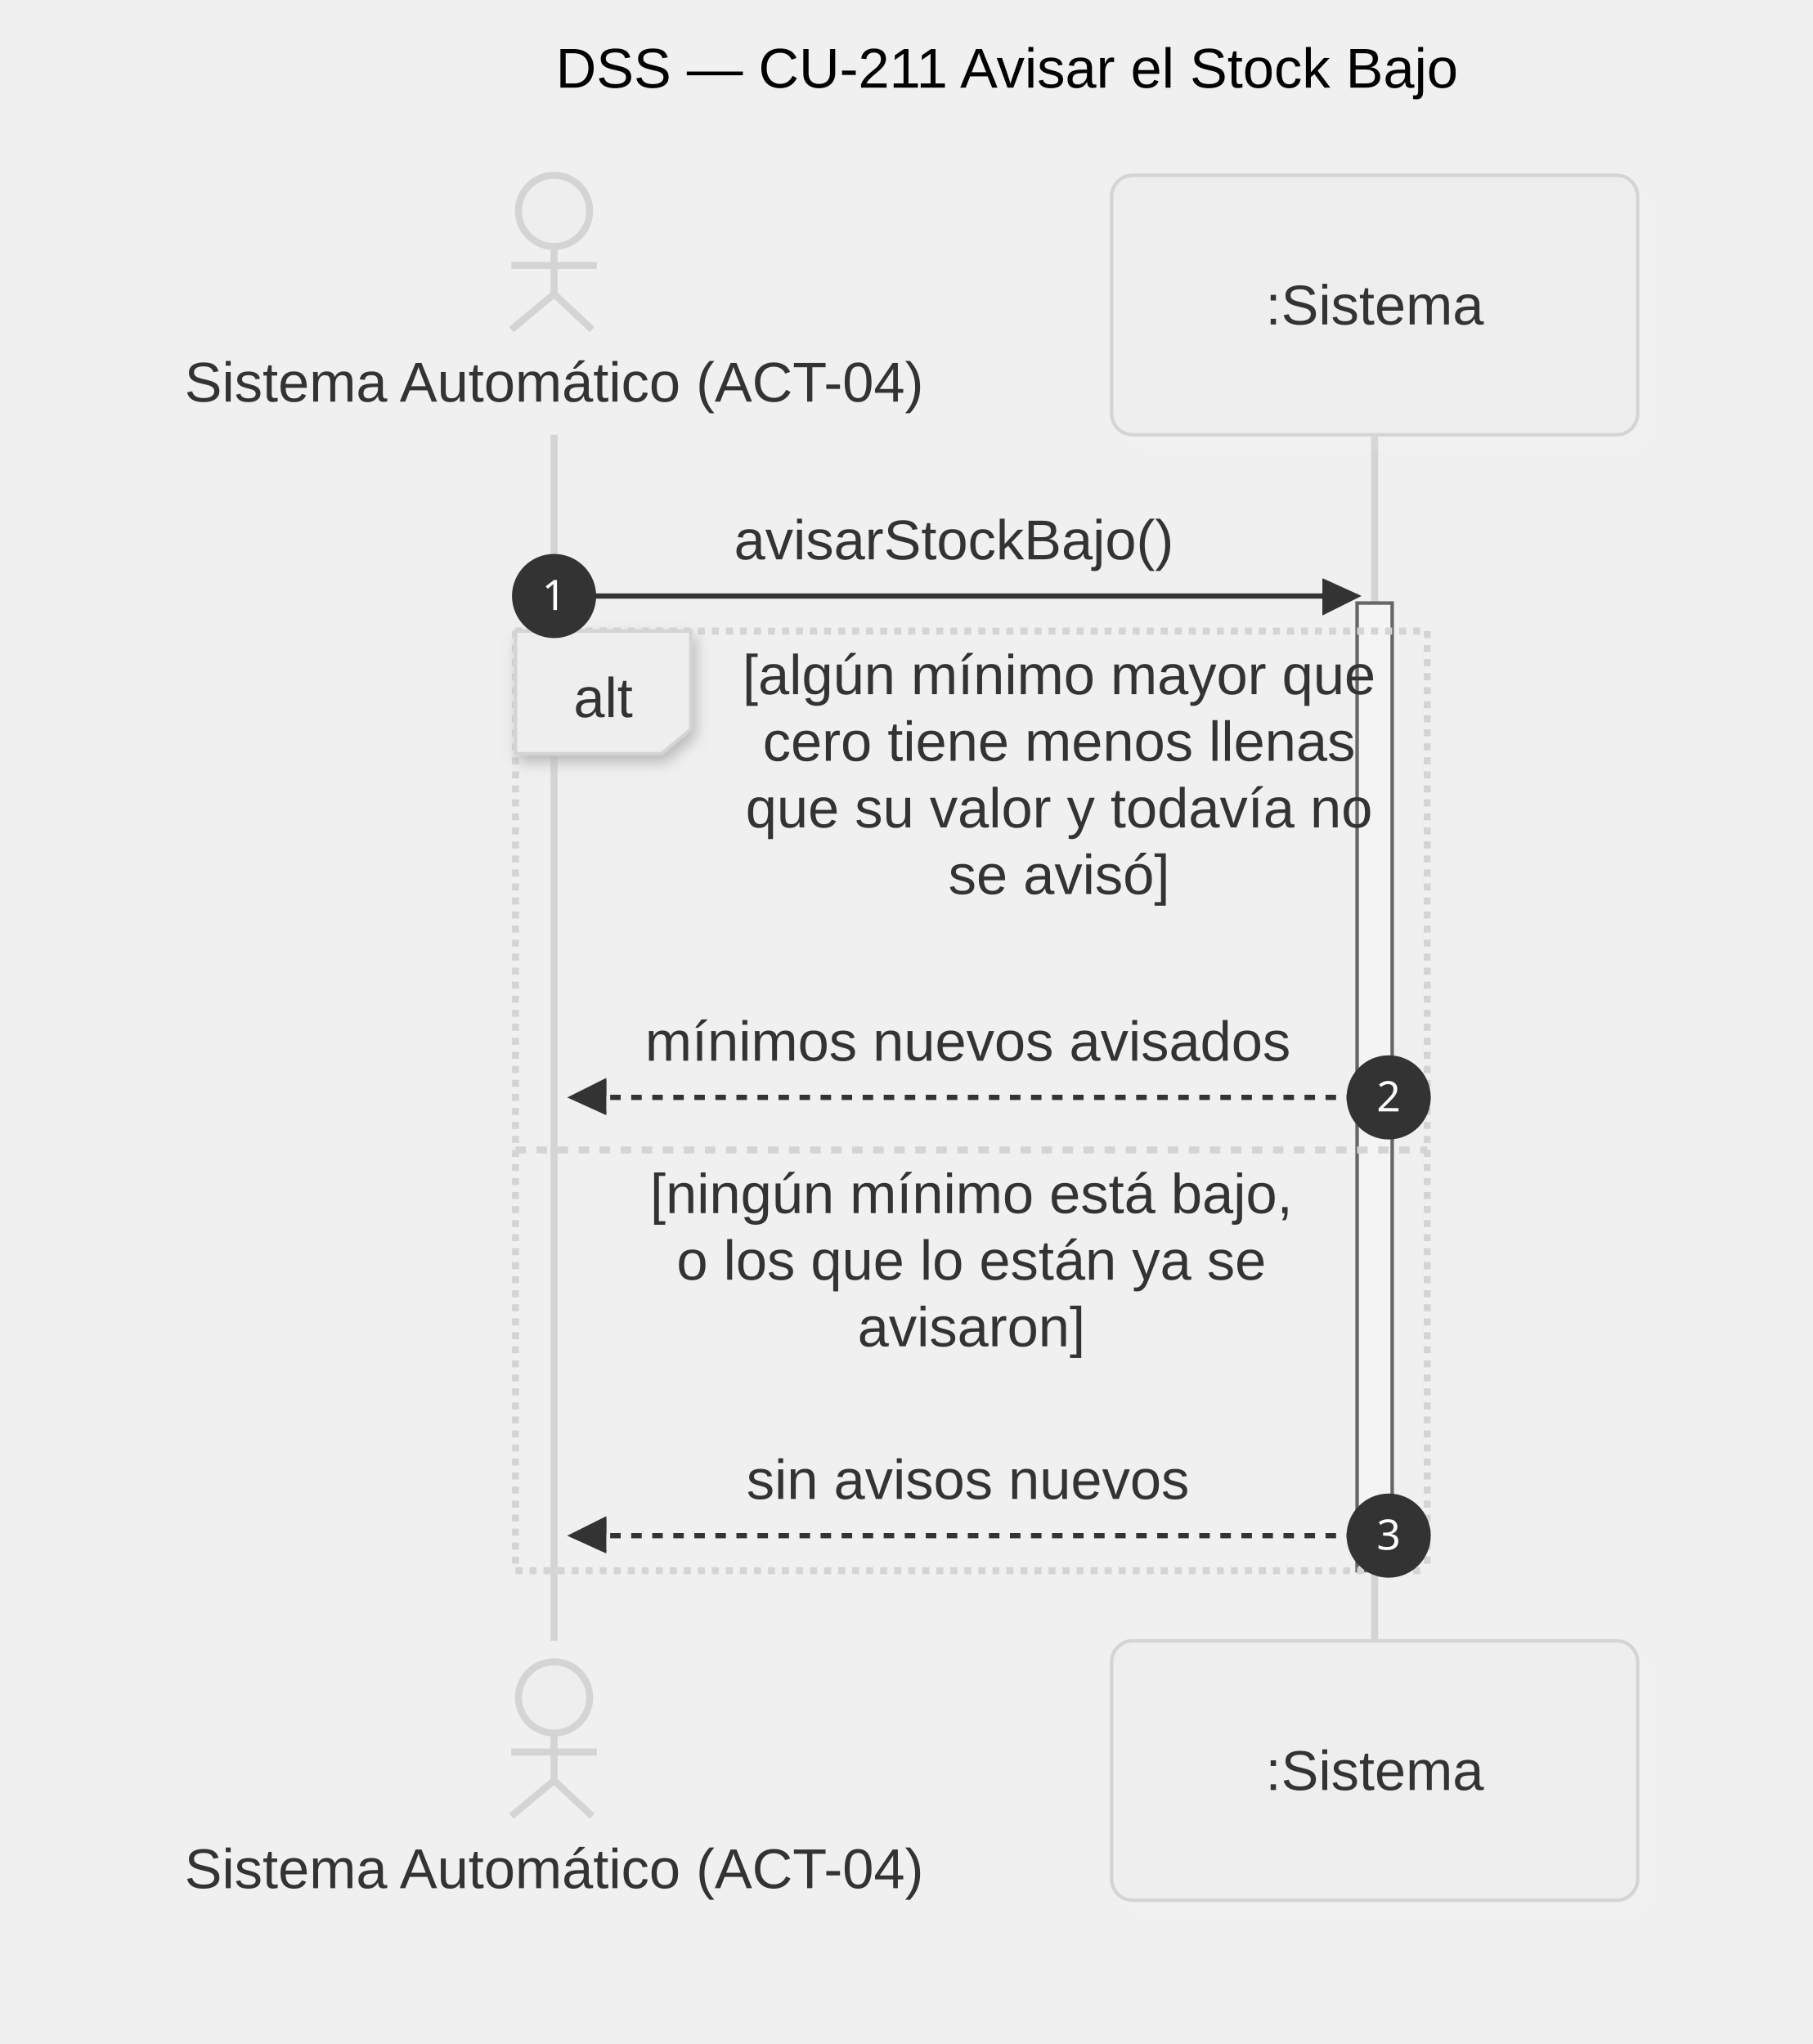
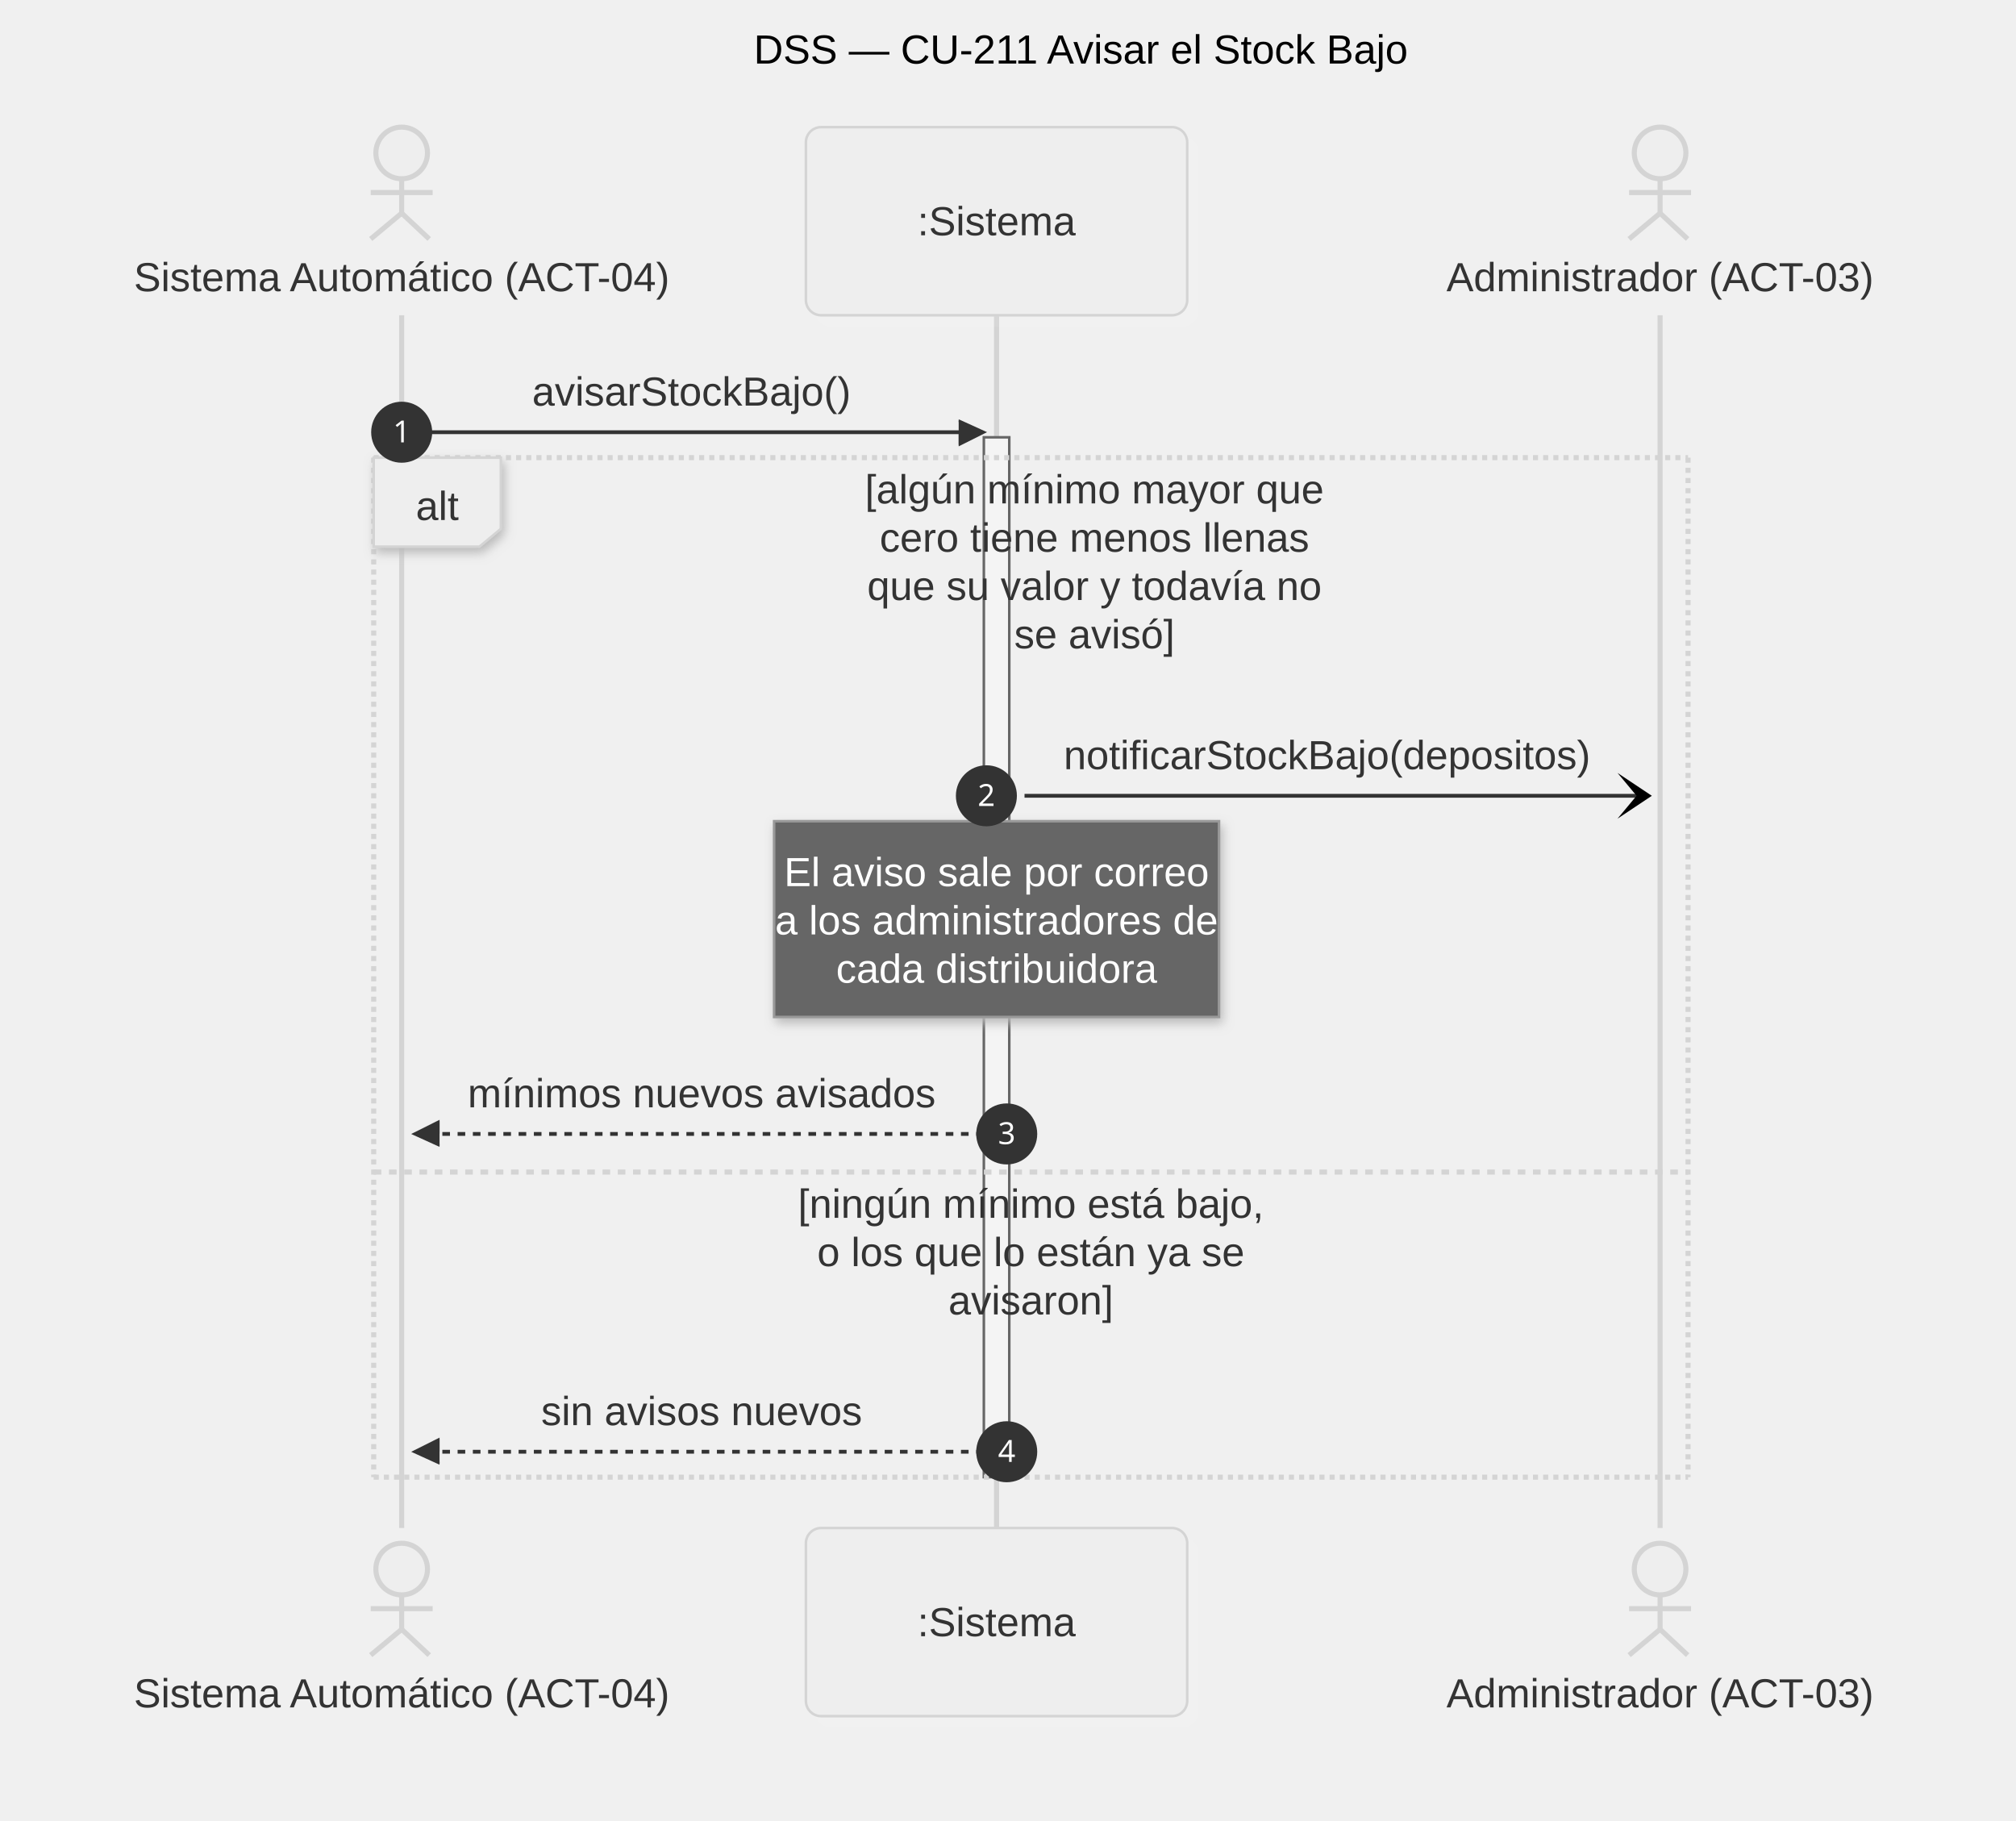
- <svg xmlns="http://www.w3.org/2000/svg" id="my-svg" width="100%" style="max-width: 517px; background-color: white;" viewBox="-50 -50 517 583" role="graphics-document document" aria-roledescription="sequence">
+ <svg xmlns="http://www.w3.org/2000/svg" id="my-svg" width="100%" style="max-width: 793px; background-color: white;" viewBox="-50 -50 793 716" role="graphics-document document" aria-roledescription="sequence">
+   <g />
  <g>
-     <rect x="267" y="418" fill="#eaeaea" stroke="#666" width="150" height="74" name="SIS" rx="6" ry="6" class="actor actor-bottom" data-look="neo" filter="url(#my-svg-drop-shadow)" />
-     <text x="342" y="455" dominant-baseline="central" alignment-baseline="central" class="actor actor-box" style="text-anchor: middle; font-size: 16px; font-weight: 400;">
+     <rect x="267" y="551" fill="#eaeaea" stroke="#666" width="150" height="74" name="SIS" rx="6" ry="6" class="actor actor-bottom" data-look="neo" filter="url(#my-svg-drop-shadow)" />
+     <text x="342" y="588" dominant-baseline="central" alignment-baseline="central" class="actor actor-box" style="text-anchor: middle; font-size: 16px; font-weight: 400;">
      <tspan x="342" dy="0">:Sistema</tspan>
    </text>
  </g>
  <g />
  <g>
-     <line id="actor1" x1="342" y1="74" x2="342" y2="418" class="actor-line 200" stroke-width="0.5px" stroke="#999" name="SIS" data-et="life-line" data-id="SIS" />
+     <line id="actor2" x1="603" y1="74" x2="603" y2="551" class="actor-line 200" stroke-width="0.5px" stroke="#999" name="ADM" data-et="life-line" data-id="ADM" />
+   </g>
+   <g>
+     <line id="actor1" x1="342" y1="74" x2="342" y2="551" class="actor-line 200" stroke-width="0.5px" stroke="#999" name="SIS" data-et="life-line" data-id="SIS" />
    <g id="root-1" data-look="neo" data-et="participant" data-type="participant" data-id="SIS">
      <rect x="267" y="0" fill="#eaeaea" stroke="#666" width="150" height="74" name="SIS" rx="6" ry="6" class="actor actor-top" data-look="neo" filter="url(#my-svg-drop-shadow)" />
      <text x="342" y="37" dominant-baseline="central" alignment-baseline="central" class="actor actor-box" style="text-anchor: middle; font-size: 16px; font-weight: 400;">
        <tspan x="342" dy="0">:Sistema</tspan>
      </text>
    </g>
  </g>
  <g>
-     <line id="actor0" x1="108" y1="74" x2="108" y2="418" class="actor-line 200" stroke-width="0.5px" stroke="#999" name="SAU" data-et="life-line" data-id="SAU" />
+     <line id="actor0" x1="108" y1="74" x2="108" y2="551" class="actor-line 200" stroke-width="0.5px" stroke="#999" name="SAU" data-et="life-line" data-id="SAU" />
  </g>
  <style>#my-svg{font-family:"trebuchet ms",verdana,arial,sans-serif;font-size:16px;fill:#000000;}@keyframes edge-animation-frame{from{stroke-dashoffset:0;}}@keyframes dash{to{stroke-dashoffset:0;}}#my-svg .edge-animation-slow{stroke-dasharray:9,5!important;stroke-dashoffset:900;animation:dash 50s linear infinite;stroke-linecap:round;}#my-svg .edge-animation-fast{stroke-dasharray:9,5!important;stroke-dashoffset:900;animation:dash 20s linear infinite;stroke-linecap:round;}#my-svg .error-icon{fill:#552222;}#my-svg .error-text{fill:#552222;stroke:#552222;}#my-svg .edge-thickness-normal{stroke-width:1px;}#my-svg .edge-thickness-thick{stroke-width:3.5px;}#my-svg .edge-pattern-solid{stroke-dasharray:0;}#my-svg .edge-thickness-invisible{stroke-width:0;fill:none;}#my-svg .edge-pattern-dashed{stroke-dasharray:3;}#my-svg .edge-pattern-dotted{stroke-dasharray:2;}#my-svg .marker{fill:#666;stroke:#666;}#my-svg .marker.cross{stroke:#666;}#my-svg svg{font-family:"trebuchet ms",verdana,arial,sans-serif;font-size:16px;}#my-svg p{margin:0;}#my-svg .actor{stroke:hsl(0, 0%, 83%);fill:#eee;stroke-width:1;}#my-svg rect.actor.outer-path[data-look="neo"]{filter:drop-shadow( 1px 2px 2px rgba(185,185,185,1));}#my-svg rect.note[data-look="neo"]{stroke:#999;fill:#666;filter:drop-shadow( 1px 2px 2px rgba(185,185,185,1));}#my-svg text.actor&gt;tspan{fill:#333;stroke:none;}#my-svg .actor-line{stroke:hsl(0, 0%, 83%);}#my-svg .innerArc{stroke-width:1.5;stroke-dasharray:none;}#my-svg .messageLine0{stroke-width:1.5;stroke-dasharray:none;stroke:#333;}#my-svg .messageLine1{stroke-width:1.5;stroke-dasharray:2,2;stroke:#333;}#my-svg [id$="-arrowhead"] path{fill:#333;stroke:#333;}#my-svg .sequenceNumber{fill:white;}#my-svg [id$="-sequencenumber"]{fill:#333;}#my-svg [id$="-crosshead"] path{fill:#333;stroke:#333;}#my-svg .messageText{fill:#333;stroke:none;}#my-svg .labelBox{stroke:hsl(0, 0%, 83%);fill:#eee;filter:drop-shadow( 1px 2px 2px rgba(185,185,185,1));}#my-svg .labelText,#my-svg .labelText&gt;tspan{fill:#333;stroke:none;}#my-svg .loopText,#my-svg .loopText&gt;tspan{fill:#333;stroke:none;}#my-svg .sectionTitle,#my-svg .sectionTitle&gt;tspan{fill:#333;stroke:none;}#my-svg .loopLine{stroke-width:2px;stroke-dasharray:2,2;stroke:hsl(0, 0%, 83%);fill:hsl(0, 0%, 83%);}#my-svg .note{stroke:#999;fill:#666;}#my-svg .noteText,#my-svg .noteText&gt;tspan{fill:#fff;stroke:none;}#my-svg .activation0{fill:#f4f4f4;stroke:#666;}#my-svg .activation1{fill:#f4f4f4;stroke:#666;}#my-svg .activation2{fill:#f4f4f4;stroke:#666;}#my-svg .actorPopupMenu{position:absolute;}#my-svg .actorPopupMenuPanel{position:absolute;fill:#eee;box-shadow:0px 8px 16px 0px rgba(0,0,0,0.2);filter:drop-shadow(3px 5px 2px rgb(0 0 0 / 0.4));}#my-svg .actor-man circle,#my-svg line{fill:#eee;stroke-width:2px;}#my-svg g rect.rect{filter:drop-shadow( 1px 2px 2px rgba(185,185,185,1));stroke:#999;}#my-svg .node .neo-node{stroke:#999;}#my-svg [data-look="neo"].node rect,#my-svg [data-look="neo"].cluster rect,#my-svg [data-look="neo"].node polygon{stroke:url(#my-svg-gradient);filter:drop-shadow( 1px 2px 2px rgba(185,185,185,1));}#my-svg [data-look="neo"].swimlane.cluster rect{filter:none;}#my-svg [data-look="neo"].node path{stroke:url(#my-svg-gradient);stroke-width:1px;}#my-svg [data-look="neo"].node .outer-path{filter:drop-shadow( 1px 2px 2px rgba(185,185,185,1));}#my-svg [data-look="neo"].node .neo-line path{stroke:#999;filter:none;}#my-svg [data-look="neo"].node circle{stroke:url(#my-svg-gradient);filter:drop-shadow( 1px 2px 2px rgba(185,185,185,1));}#my-svg [data-look="neo"].node circle .state-start{fill:#000000;}#my-svg [data-look="neo"].icon-shape .icon{fill:url(#my-svg-gradient);filter:drop-shadow( 1px 2px 2px rgba(185,185,185,1));}#my-svg [data-look="neo"].icon-shape .icon-neo path{stroke:url(#my-svg-gradient);filter:drop-shadow( 1px 2px 2px rgba(185,185,185,1));}#my-svg :root{--mermaid-font-family:"trebuchet ms",verdana,arial,sans-serif;}</style>
  <g />
  <defs>
    <symbol id="my-svg-computer" width="24" height="24">
      <path transform="scale(.5)" d="M2 2v13h20v-13h-20zm18 11h-16v-9h16v9zm-10.228 6l.466-1h3.524l.467 1h-4.457zm14.228 3h-24l2-6h2.104l-1.33 4h18.45l-1.297-4h2.073l2 6zm-5-10h-14v-7h14v7z" />
    </symbol>
  </defs>
  <defs>
    <symbol id="my-svg-database" fill-rule="evenodd" clip-rule="evenodd">
      <path transform="scale(.5)" d="M12.258.001l.256.004.255.005.253.008.251.01.249.012.247.015.246.016.242.019.241.02.239.023.236.024.233.027.231.028.229.031.225.032.223.034.22.036.217.038.214.04.211.041.208.043.205.045.201.046.198.048.194.05.191.051.187.053.183.054.18.056.175.057.172.059.168.06.163.061.16.063.155.064.15.066.074.033.073.033.071.034.07.034.069.035.068.035.067.035.066.035.064.036.064.036.062.036.06.036.06.037.058.037.058.037.055.038.055.038.053.038.052.038.051.039.05.039.048.039.047.039.045.04.044.04.043.04.041.04.04.041.039.041.037.041.036.041.034.041.033.042.032.042.03.042.029.042.027.042.026.043.024.043.023.043.021.043.02.043.018.044.017.043.015.044.013.044.012.044.011.045.009.044.007.045.006.045.004.045.002.045.001.045v17l-.001.045-.002.045-.004.045-.006.045-.007.045-.009.044-.011.045-.012.044-.013.044-.015.044-.017.043-.018.044-.02.043-.021.043-.023.043-.024.043-.026.043-.027.042-.029.042-.03.042-.032.042-.033.042-.034.041-.036.041-.037.041-.039.041-.04.041-.041.04-.043.04-.044.04-.045.04-.047.039-.048.039-.05.039-.051.039-.052.038-.053.038-.055.038-.055.038-.058.037-.058.037-.06.037-.06.036-.062.036-.064.036-.064.036-.066.035-.067.035-.068.035-.069.035-.07.034-.071.034-.073.033-.074.033-.15.066-.155.064-.16.063-.163.061-.168.06-.172.059-.175.057-.18.056-.183.054-.187.053-.191.051-.194.05-.198.048-.201.046-.205.045-.208.043-.211.041-.214.04-.217.038-.22.036-.223.034-.225.032-.229.031-.231.028-.233.027-.236.024-.239.023-.241.02-.242.019-.246.016-.247.015-.249.012-.251.01-.253.008-.255.005-.256.004-.258.001-.258-.001-.256-.004-.255-.005-.253-.008-.251-.01-.249-.012-.247-.015-.245-.016-.243-.019-.241-.02-.238-.023-.236-.024-.234-.027-.231-.028-.228-.031-.226-.032-.223-.034-.22-.036-.217-.038-.214-.04-.211-.041-.208-.043-.204-.045-.201-.046-.198-.048-.195-.05-.19-.051-.187-.053-.184-.054-.179-.056-.176-.057-.172-.059-.167-.06-.164-.061-.159-.063-.155-.064-.151-.066-.074-.033-.072-.033-.072-.034-.07-.034-.069-.035-.068-.035-.067-.035-.066-.035-.064-.036-.063-.036-.062-.036-.061-.036-.06-.037-.058-.037-.057-.037-.056-.038-.055-.038-.053-.038-.052-.038-.051-.039-.049-.039-.049-.039-.046-.039-.046-.04-.044-.04-.043-.04-.041-.04-.04-.041-.039-.041-.037-.041-.036-.041-.034-.041-.033-.042-.032-.042-.03-.042-.029-.042-.027-.042-.026-.043-.024-.043-.023-.043-.021-.043-.02-.043-.018-.044-.017-.043-.015-.044-.013-.044-.012-.044-.011-.045-.009-.044-.007-.045-.006-.045-.004-.045-.002-.045-.001-.045v-17l.001-.045.002-.045.004-.045.006-.045.007-.045.009-.044.011-.045.012-.044.013-.044.015-.044.017-.043.018-.044.02-.043.021-.043.023-.043.024-.043.026-.043.027-.042.029-.042.03-.042.032-.042.033-.042.034-.041.036-.041.037-.041.039-.041.04-.041.041-.04.043-.04.044-.04.046-.04.046-.039.049-.039.049-.039.051-.039.052-.038.053-.038.055-.038.056-.038.057-.037.058-.037.06-.037.061-.036.062-.036.063-.036.064-.036.066-.035.067-.035.068-.035.069-.035.07-.034.072-.034.072-.033.074-.033.151-.066.155-.064.159-.063.164-.061.167-.06.172-.059.176-.057.179-.056.184-.054.187-.053.19-.051.195-.05.198-.048.201-.046.204-.045.208-.043.211-.041.214-.04.217-.038.22-.036.223-.034.226-.032.228-.031.231-.028.234-.027.236-.024.238-.023.241-.02.243-.019.245-.016.247-.015.249-.012.251-.01.253-.008.255-.005.256-.004.258-.001.258.001zm-9.258 20.499v.01l.001.021.003.021.004.022.005.021.006.022.007.022.009.023.01.022.011.023.012.023.013.023.015.023.016.024.017.023.018.024.019.024.021.024.022.025.023.024.024.025.052.049.056.05.061.051.066.051.07.051.075.051.079.052.084.052.088.052.092.052.097.052.102.051.105.052.11.052.114.051.119.051.123.051.127.05.131.05.135.05.139.048.144.049.147.047.152.047.155.047.16.045.163.045.167.043.171.043.176.041.178.041.183.039.187.039.19.037.194.035.197.035.202.033.204.031.209.03.212.029.216.027.219.025.222.024.226.021.23.02.233.018.236.016.24.015.243.012.246.01.249.008.253.005.256.004.259.001.26-.001.257-.004.254-.005.25-.008.247-.011.244-.012.241-.014.237-.016.233-.018.231-.021.226-.021.224-.024.22-.026.216-.027.212-.028.21-.031.205-.031.202-.034.198-.034.194-.036.191-.037.187-.039.183-.04.179-.04.175-.042.172-.043.168-.044.163-.045.16-.046.155-.046.152-.047.148-.048.143-.049.139-.049.136-.05.131-.05.126-.05.123-.051.118-.052.114-.051.11-.052.106-.052.101-.052.096-.052.092-.052.088-.053.083-.051.079-.052.074-.052.07-.051.065-.051.06-.051.056-.05.051-.05.023-.024.023-.025.021-.024.02-.024.019-.024.018-.024.017-.024.015-.023.014-.024.013-.023.012-.023.01-.023.01-.022.008-.022.006-.022.006-.022.004-.022.004-.021.001-.021.001-.021v-4.127l-.077.055-.08.053-.083.054-.085.053-.087.052-.09.052-.093.051-.095.05-.097.05-.1.049-.102.049-.105.048-.106.047-.109.047-.111.046-.114.045-.115.045-.118.044-.12.043-.122.042-.124.042-.126.041-.128.04-.13.04-.132.038-.134.038-.135.037-.138.037-.139.035-.142.035-.143.034-.144.033-.147.032-.148.031-.15.03-.151.03-.153.029-.154.027-.156.027-.158.026-.159.025-.161.024-.162.023-.163.022-.165.021-.166.02-.167.019-.169.018-.169.017-.171.016-.173.015-.173.014-.175.013-.175.012-.177.011-.178.01-.179.008-.179.008-.181.006-.182.005-.182.004-.184.003-.184.002h-.37l-.184-.002-.184-.003-.182-.004-.182-.005-.181-.006-.179-.008-.179-.008-.178-.01-.176-.011-.176-.012-.175-.013-.173-.014-.172-.015-.171-.016-.17-.017-.169-.018-.167-.019-.166-.02-.165-.021-.163-.022-.162-.023-.161-.024-.159-.025-.157-.026-.156-.027-.155-.027-.153-.029-.151-.03-.15-.03-.148-.031-.146-.032-.145-.033-.143-.034-.141-.035-.14-.035-.137-.037-.136-.037-.134-.038-.132-.038-.13-.04-.128-.04-.126-.041-.124-.042-.122-.042-.12-.044-.117-.043-.116-.045-.113-.045-.112-.046-.109-.047-.106-.047-.105-.048-.102-.049-.1-.049-.097-.05-.095-.05-.093-.052-.09-.051-.087-.052-.085-.053-.083-.054-.08-.054-.077-.054v4.127zm0-5.654v.011l.001.021.003.021.004.021.005.022.006.022.007.022.009.022.01.022.011.023.012.023.013.023.015.024.016.023.017.024.018.024.019.024.021.024.022.024.023.025.024.024.052.05.056.05.061.05.066.051.07.051.075.052.079.051.084.052.088.052.092.052.097.052.102.052.105.052.11.051.114.051.119.052.123.05.127.051.131.05.135.049.139.049.144.048.147.048.152.047.155.046.16.045.163.045.167.044.171.042.176.042.178.04.183.04.187.038.19.037.194.036.197.034.202.033.204.032.209.03.212.028.216.027.219.025.222.024.226.022.23.02.233.018.236.016.24.014.243.012.246.01.249.008.253.006.256.003.259.001.26-.001.257-.003.254-.006.25-.008.247-.01.244-.012.241-.015.237-.016.233-.018.231-.02.226-.022.224-.024.22-.025.216-.027.212-.029.21-.03.205-.032.202-.033.198-.035.194-.036.191-.037.187-.039.183-.039.179-.041.175-.042.172-.043.168-.044.163-.045.16-.045.155-.047.152-.047.148-.048.143-.048.139-.05.136-.049.131-.05.126-.051.123-.051.118-.051.114-.052.11-.052.106-.052.101-.052.096-.052.092-.052.088-.052.083-.052.079-.052.074-.051.07-.052.065-.051.06-.05.056-.051.051-.049.023-.025.023-.024.021-.025.02-.024.019-.024.018-.024.017-.024.015-.023.014-.023.013-.024.012-.022.01-.023.01-.023.008-.022.006-.022.006-.022.004-.021.004-.022.001-.021.001-.021v-4.139l-.077.054-.08.054-.083.054-.085.052-.087.053-.09.051-.093.051-.095.051-.097.05-.1.049-.102.049-.105.048-.106.047-.109.047-.111.046-.114.045-.115.044-.118.044-.12.044-.122.042-.124.042-.126.041-.128.04-.13.039-.132.039-.134.038-.135.037-.138.036-.139.036-.142.035-.143.033-.144.033-.147.033-.148.031-.15.03-.151.03-.153.028-.154.028-.156.027-.158.026-.159.025-.161.024-.162.023-.163.022-.165.021-.166.02-.167.019-.169.018-.169.017-.171.016-.173.015-.173.014-.175.013-.175.012-.177.011-.178.009-.179.009-.179.007-.181.007-.182.005-.182.004-.184.003-.184.002h-.37l-.184-.002-.184-.003-.182-.004-.182-.005-.181-.007-.179-.007-.179-.009-.178-.009-.176-.011-.176-.012-.175-.013-.173-.014-.172-.015-.171-.016-.17-.017-.169-.018-.167-.019-.166-.02-.165-.021-.163-.022-.162-.023-.161-.024-.159-.025-.157-.026-.156-.027-.155-.028-.153-.028-.151-.03-.15-.03-.148-.031-.146-.033-.145-.033-.143-.033-.141-.035-.14-.036-.137-.036-.136-.037-.134-.038-.132-.039-.13-.039-.128-.04-.126-.041-.124-.042-.122-.043-.12-.043-.117-.044-.116-.044-.113-.046-.112-.046-.109-.046-.106-.047-.105-.048-.102-.049-.1-.049-.097-.05-.095-.051-.093-.051-.09-.051-.087-.053-.085-.052-.083-.054-.08-.054-.077-.054v4.139zm0-5.666v.011l.001.02.003.022.004.021.005.022.006.021.007.022.009.023.01.022.011.023.012.023.013.023.015.023.016.024.017.024.018.023.019.024.021.025.022.024.023.024.024.025.052.05.056.05.061.05.066.051.07.051.075.052.079.051.084.052.088.052.092.052.097.052.102.052.105.051.11.052.114.051.119.051.123.051.127.05.131.05.135.05.139.049.144.048.147.048.152.047.155.046.16.045.163.045.167.043.171.043.176.042.178.04.183.04.187.038.19.037.194.036.197.034.202.033.204.032.209.03.212.028.216.027.219.025.222.024.226.021.23.02.233.018.236.017.24.014.243.012.246.01.249.008.253.006.256.003.259.001.26-.001.257-.003.254-.006.25-.008.247-.01.244-.013.241-.014.237-.016.233-.018.231-.02.226-.022.224-.024.22-.025.216-.027.212-.029.21-.03.205-.032.202-.033.198-.035.194-.036.191-.037.187-.039.183-.039.179-.041.175-.042.172-.043.168-.044.163-.045.16-.045.155-.047.152-.047.148-.048.143-.049.139-.049.136-.049.131-.051.126-.05.123-.051.118-.052.114-.051.11-.052.106-.052.101-.052.096-.052.092-.052.088-.052.083-.052.079-.052.074-.052.07-.051.065-.051.06-.051.056-.05.051-.049.023-.025.023-.025.021-.024.02-.024.019-.024.018-.024.017-.024.015-.023.014-.024.013-.023.012-.023.01-.022.01-.023.008-.022.006-.022.006-.022.004-.022.004-.021.001-.021.001-.021v-4.153l-.077.054-.08.054-.083.053-.085.053-.087.053-.09.051-.093.051-.095.051-.097.05-.1.049-.102.048-.105.048-.106.048-.109.046-.111.046-.114.046-.115.044-.118.044-.12.043-.122.043-.124.042-.126.041-.128.04-.13.039-.132.039-.134.038-.135.037-.138.036-.139.036-.142.034-.143.034-.144.033-.147.032-.148.032-.15.03-.151.03-.153.028-.154.028-.156.027-.158.026-.159.024-.161.024-.162.023-.163.023-.165.021-.166.02-.167.019-.169.018-.169.017-.171.016-.173.015-.173.014-.175.013-.175.012-.177.01-.178.01-.179.009-.179.007-.181.006-.182.006-.182.004-.184.003-.184.001-.185.001-.185-.001-.184-.001-.184-.003-.182-.004-.182-.006-.181-.006-.179-.007-.179-.009-.178-.01-.176-.01-.176-.012-.175-.013-.173-.014-.172-.015-.171-.016-.17-.017-.169-.018-.167-.019-.166-.02-.165-.021-.163-.023-.162-.023-.161-.024-.159-.024-.157-.026-.156-.027-.155-.028-.153-.028-.151-.03-.15-.03-.148-.032-.146-.032-.145-.033-.143-.034-.141-.034-.14-.036-.137-.036-.136-.037-.134-.038-.132-.039-.13-.039-.128-.041-.126-.041-.124-.041-.122-.043-.12-.043-.117-.044-.116-.044-.113-.046-.112-.046-.109-.046-.106-.048-.105-.048-.102-.048-.1-.05-.097-.049-.095-.051-.093-.051-.09-.052-.087-.052-.085-.053-.083-.053-.08-.054-.077-.054v4.153zm8.74-8.179l-.257.004-.254.005-.25.008-.247.011-.244.012-.241.014-.237.016-.233.018-.231.021-.226.022-.224.023-.22.026-.216.027-.212.028-.21.031-.205.032-.202.033-.198.034-.194.036-.191.038-.187.038-.183.04-.179.041-.175.042-.172.043-.168.043-.163.045-.16.046-.155.046-.152.048-.148.048-.143.048-.139.049-.136.05-.131.05-.126.051-.123.051-.118.051-.114.052-.11.052-.106.052-.101.052-.096.052-.092.052-.088.052-.083.052-.079.052-.074.051-.07.052-.065.051-.06.05-.056.05-.051.05-.023.025-.023.024-.021.024-.02.025-.019.024-.018.024-.017.023-.015.024-.014.023-.013.023-.012.023-.01.023-.01.022-.008.022-.006.023-.006.021-.004.022-.004.021-.001.021-.001.021.001.021.001.021.004.021.004.022.006.021.006.023.008.022.01.022.01.023.012.023.013.023.014.023.015.024.017.023.018.024.019.024.02.025.021.024.023.024.023.025.051.05.056.05.06.05.065.051.07.052.074.051.079.052.083.052.088.052.092.052.096.052.101.052.106.052.11.052.114.052.118.051.123.051.126.051.131.05.136.05.139.049.143.048.148.048.152.048.155.046.16.046.163.045.168.043.172.043.175.042.179.041.183.04.187.038.191.038.194.036.198.034.202.033.205.032.21.031.212.028.216.027.22.026.224.023.226.022.231.021.233.018.237.016.241.014.244.012.247.011.25.008.254.005.257.004.26.001.26-.001.257-.004.254-.005.25-.008.247-.011.244-.012.241-.014.237-.016.233-.018.231-.021.226-.022.224-.023.22-.026.216-.027.212-.028.21-.031.205-.032.202-.033.198-.034.194-.036.191-.038.187-.038.183-.04.179-.041.175-.042.172-.043.168-.043.163-.045.16-.046.155-.046.152-.048.148-.048.143-.048.139-.049.136-.05.131-.05.126-.051.123-.051.118-.051.114-.052.11-.052.106-.052.101-.052.096-.052.092-.052.088-.052.083-.052.079-.052.074-.051.07-.052.065-.051.06-.05.056-.05.051-.05.023-.025.023-.024.021-.024.02-.025.019-.024.018-.024.017-.023.015-.024.014-.023.013-.023.012-.023.01-.023.01-.022.008-.022.006-.023.006-.021.004-.022.004-.021.001-.021.001-.021-.001-.021-.001-.021-.004-.021-.004-.022-.006-.021-.006-.023-.008-.022-.01-.022-.01-.023-.012-.023-.013-.023-.014-.023-.015-.024-.017-.023-.018-.024-.019-.024-.02-.025-.021-.024-.023-.024-.023-.025-.051-.05-.056-.05-.06-.05-.065-.051-.07-.052-.074-.051-.079-.052-.083-.052-.088-.052-.092-.052-.096-.052-.101-.052-.106-.052-.11-.052-.114-.052-.118-.051-.123-.051-.126-.051-.131-.05-.136-.05-.139-.049-.143-.048-.148-.048-.152-.048-.155-.046-.16-.046-.163-.045-.168-.043-.172-.043-.175-.042-.179-.041-.183-.04-.187-.038-.191-.038-.194-.036-.198-.034-.202-.033-.205-.032-.21-.031-.212-.028-.216-.027-.22-.026-.224-.023-.226-.022-.231-.021-.233-.018-.237-.016-.241-.014-.244-.012-.247-.011-.25-.008-.254-.005-.257-.004-.26-.001-.26.001z" />
    </symbol>
  </defs>
  <defs>
    <symbol id="my-svg-clock" width="24" height="24">
      <path transform="scale(.5)" d="M12 2c5.514 0 10 4.486 10 10s-4.486 10-10 10-10-4.486-10-10 4.486-10 10-10zm0-2c-6.627 0-12 5.373-12 12s5.373 12 12 12 12-5.373 12-12-5.373-12-12-12zm5.848 12.459c.202.038.202.333.001.372-1.907.361-6.045 1.111-6.547 1.111-.719 0-1.301-.582-1.301-1.301 0-.512.77-5.447 1.125-7.445.034-.192.312-.181.343.014l.985 6.238 5.394 1.011z" />
    </symbol>
  </defs>
  <defs>
    <marker id="my-svg-arrowhead" refX="7.9" refY="5" markerUnits="userSpaceOnUse" markerWidth="12" markerHeight="12" orient="auto-start-reverse">
      <path d="M -1 0 L 10 5 L 0 10 z" />
    </marker>
  </defs>
  <defs>
    <marker id="my-svg-crosshead" markerWidth="15" markerHeight="8" orient="auto" refX="4" refY="4.5">
      <path fill="none" stroke="#000000" stroke-width="1pt" d="M 1,2 L 6,7 M 6,2 L 1,7" style="stroke-dasharray: 0, 0;" />
    </marker>
  </defs>
  <defs>
    <marker id="my-svg-filled-head" refX="15.5" refY="7" markerWidth="20" markerHeight="28" orient="auto">
      <path d="M 18,7 L9,13 L14,7 L9,1 Z" />
    </marker>
  </defs>
  <defs>
    <marker id="my-svg-sequencenumber" refX="15" refY="15" markerWidth="60" markerHeight="40" orient="auto">
      <circle cx="15" cy="15" r="6" />
    </marker>
  </defs>
  <defs>
    <marker id="my-svg-solidTopArrowHead" refX="7.9" refY="7.25" markerUnits="userSpaceOnUse" markerWidth="12" markerHeight="12" orient="auto-start-reverse">
      <path d="M 0 0 L 10 8 L 0 8 z" />
    </marker>
  </defs>
  <defs>
    <marker id="my-svg-solidBottomArrowHead" refX="7.9" refY="0.75" markerUnits="userSpaceOnUse" markerWidth="12" markerHeight="12" orient="auto-start-reverse">
      <path d="M 0 0 L 10 0 L 0 8 z" />
    </marker>
  </defs>
  <defs>
    <marker id="my-svg-stickTopArrowHead" refX="7.5" refY="7" markerUnits="userSpaceOnUse" markerWidth="12" markerHeight="12" orient="auto-start-reverse">
      <path d="M 0 0 L 7 7" stroke="black" stroke-width="1.5" fill="none" />
    </marker>
  </defs>
  <defs>
    <marker id="my-svg-stickBottomArrowHead" refX="7.5" refY="0" markerUnits="userSpaceOnUse" markerWidth="12" markerHeight="12" orient="auto-start-reverse">
      <path d="M 0 7 L 7 0" stroke="black" stroke-width="1.5" fill="none" />
    </marker>
  </defs>
  <defs>
    <filter id="my-svg-drop-shadow" height="130%" width="130%">
      <feDropShadow dx="4" dy="4" stdDeviation="0" flood-opacity="0.06" flood-color="#FFFFFF" />
    </filter>
  </defs>
  <g>
-     <rect x="337" y="122" fill="#EDF2AE" stroke="#666" width="10" height="276" class="activation0" data-look="neo" />
+     <rect x="337" y="122" fill="#EDF2AE" stroke="#666" width="10" height="409" class="activation0" data-look="neo" />
  </g>
-   <g data-et="control-structure" data-id="i7">
-     <line x1="97" y1="130" x2="357" y2="130" class="loopLine" />
-     <line x1="357" y1="130" x2="357" y2="398" class="loopLine" />
-     <line x1="97" y1="398" x2="357" y2="398" class="loopLine" />
-     <line x1="97" y1="130" x2="97" y2="398" class="loopLine" />
-     <line x1="97" y1="278" x2="357" y2="278" class="loopLine" style="stroke-dasharray: 3, 3;" />
+   <g data-et="note" data-id="i5">
+     <rect x="254.5" y="273" fill="#EDF2AE" stroke="#666" width="175" height="77" class="note" data-look="neo" />
+     <text x="342" y="278" text-anchor="middle" dominant-baseline="middle" alignment-baseline="middle" class="noteText" dy="1em" style="font-size: 16px; font-weight: 400;">
+       <tspan x="342">El aviso sale por correo</tspan>
+     </text>
+     <text x="342" y="297" text-anchor="middle" dominant-baseline="middle" alignment-baseline="middle" class="noteText" dy="1em" style="font-size: 16px; font-weight: 400;">
+       <tspan x="342">a los administradores de</tspan>
+     </text>
+     <text x="342" y="316" text-anchor="middle" dominant-baseline="middle" alignment-baseline="middle" class="noteText" dy="1em" style="font-size: 16px; font-weight: 400;">
+       <tspan x="342">cada distribuidora</tspan>
+     </text>
+   </g>
+   <g data-et="control-structure" data-id="i9">
+     <line x1="97" y1="130" x2="614" y2="130" class="loopLine" />
+     <line x1="614" y1="130" x2="614" y2="531" class="loopLine" />
+     <line x1="97" y1="531" x2="614" y2="531" class="loopLine" />
+     <line x1="97" y1="130" x2="97" y2="531" class="loopLine" />
+     <line x1="97" y1="411" x2="614" y2="411" class="loopLine" style="stroke-dasharray: 3, 3;" />
    <polygon points="97,130 147,130 147,158 138.6,165 97,165" class="labelBox" />
    <text x="122" y="150" text-anchor="middle" dominant-baseline="middle" alignment-baseline="middle" class="labelText" style="font-size: 16px; font-weight: 400;">alt</text>
-     <text x="252" y="148" text-anchor="middle" class="loopText" style="font-size: 16px; font-weight: 400;">
-       <tspan x="252">[algún mínimo mayor que</tspan>
+     <text x="380.5" y="148" text-anchor="middle" class="loopText" style="font-size: 16px; font-weight: 400;">
+       <tspan x="380.5">[algún mínimo mayor que</tspan>
    </text>
-     <text x="252" y="167" text-anchor="middle" class="loopText" style="font-size: 16px; font-weight: 400;">
-       <tspan x="252">cero tiene menos llenas</tspan>
+     <text x="380.5" y="167" text-anchor="middle" class="loopText" style="font-size: 16px; font-weight: 400;">
+       <tspan x="380.5">cero tiene menos llenas</tspan>
    </text>
-     <text x="252" y="186" text-anchor="middle" class="loopText" style="font-size: 16px; font-weight: 400;">
-       <tspan x="252">que su valor y todavía no</tspan>
+     <text x="380.5" y="186" text-anchor="middle" class="loopText" style="font-size: 16px; font-weight: 400;">
+       <tspan x="380.5">que su valor y todavía no</tspan>
    </text>
-     <text x="252" y="205" text-anchor="middle" class="loopText" style="font-size: 16px; font-weight: 400;">
-       <tspan x="252">se avisó]</tspan>
+     <text x="380.5" y="205" text-anchor="middle" class="loopText" style="font-size: 16px; font-weight: 400;">
+       <tspan x="380.5">se avisó]</tspan>
    </text>
-     <text x="227" y="296" text-anchor="middle" class="sectionTitle" style="font-size: 16px; font-weight: 400;">[ningún mínimo está bajo,</text>
-     <text x="227" y="315" text-anchor="middle" class="sectionTitle" style="font-size: 16px; font-weight: 400;">o los que lo están ya se</text>
-     <text x="227" y="334" text-anchor="middle" class="sectionTitle" style="font-size: 16px; font-weight: 400;">avisaron]</text>
+     <text x="355.5" y="429" text-anchor="middle" class="sectionTitle" style="font-size: 16px; font-weight: 400;">[ningún mínimo está bajo,</text>
+     <text x="355.5" y="448" text-anchor="middle" class="sectionTitle" style="font-size: 16px; font-weight: 400;">o los que lo están ya se</text>
+     <text x="355.5" y="467" text-anchor="middle" class="sectionTitle" style="font-size: 16px; font-weight: 400;">avisaron]</text>
  </g>
  <g class="actor-man actor-top" name="SAU" data-et="participant" data-type="actor" data-id="SAU" style="stroke: rgb(212, 212, 212);">
    <line id="actor-man-torso0" x1="108" y1="20.308" x2="108" y2="33.846" />
    <line id="actor-man-arms0" x1="95.815" y1="25.723" x2="120.185" y2="25.723" />
    <line x1="95.815" y1="44" x2="108" y2="33.846" />
    <line x1="108" y1="33.846" x2="118.831" y2="44" />
    <circle cx="108" cy="10.154" r="10.154" width="216" height="74" />
    <text x="108" y="59" dominant-baseline="central" alignment-baseline="central" class="actor actor-man" style="text-anchor: middle; font-size: 16px; font-weight: 400;">
      <tspan x="108" dy="0">Sistema Automático (ACT-04)</tspan>
    </text>
  </g>
+   <g class="actor-man actor-top" name="ADM" data-et="participant" data-type="actor" data-id="ADM" style="stroke: rgb(212, 212, 212);">
+     <line id="actor-man-torso2" x1="603" y1="20.308" x2="603" y2="33.846" />
+     <line id="actor-man-arms2" x1="590.815" y1="25.723" x2="615.185" y2="25.723" />
+     <line x1="590.815" y1="44" x2="603" y2="33.846" />
+     <line x1="603" y1="33.846" x2="613.831" y2="44" />
+     <circle cx="603" cy="10.154" r="10.154" width="180" height="74" />
+     <text x="603" y="59" dominant-baseline="central" alignment-baseline="central" class="actor actor-man" style="text-anchor: middle; font-size: 16px; font-weight: 400;">
+       <tspan x="603" dy="0">Administrador (ACT-03)</tspan>
+     </text>
+   </g>
  <text x="222" y="89" text-anchor="middle" dominant-baseline="middle" alignment-baseline="middle" class="messageText" dy="1em" style="font-size: 16px; font-weight: 400;">avisarStockBajo()</text>
  <line x1="115" y1="120" x2="335" y2="120" class="messageLine0" data-et="message" data-id="i1" data-from="SAU" data-to="SIS" stroke-width="2" stroke="none" marker-end="url(#my-svg-arrowhead)" style="fill: none;" />
  <line x1="108" y1="120" x2="108" y2="120" stroke-width="0" marker-start="url(#my-svg-sequencenumber)" />
  <text x="108" y="124" font-family="sans-serif" font-size="12px" text-anchor="middle" class="sequenceNumber">1</text>
-   <text x="226" y="232" text-anchor="middle" dominant-baseline="middle" alignment-baseline="middle" class="messageText" dy="1em" style="font-size: 16px; font-weight: 400;">mínimos nuevos avisados</text>
-   <line x1="343" y1="263" x2="115" y2="263" class="messageLine1" data-et="message" data-id="i4" data-from="SIS" data-to="SAU" stroke-width="2" stroke="none" marker-end="url(#my-svg-arrowhead)" style="stroke-dasharray: 3, 3; fill: none;" />
-   <line x1="346" y1="263" x2="346" y2="263" stroke-width="0" marker-start="url(#my-svg-sequencenumber)" />
-   <text x="346" y="267" font-family="sans-serif" font-size="12px" text-anchor="middle" class="sequenceNumber">2</text>
-   <text x="226" y="357" text-anchor="middle" dominant-baseline="middle" alignment-baseline="middle" class="messageText" dy="1em" style="font-size: 16px; font-weight: 400;">sin avisos nuevos</text>
-   <line x1="343" y1="388" x2="115" y2="388" class="messageLine1" data-et="message" data-id="i6" data-from="SIS" data-to="SAU" stroke-width="2" stroke="none" marker-end="url(#my-svg-arrowhead)" style="stroke-dasharray: 3, 3; fill: none;" />
-   <line x1="346" y1="388" x2="346" y2="388" stroke-width="0" marker-start="url(#my-svg-sequencenumber)" />
-   <text x="346" y="392" font-family="sans-serif" font-size="12px" text-anchor="middle" class="sequenceNumber">3</text>
+   <text x="472" y="232" text-anchor="middle" dominant-baseline="middle" alignment-baseline="middle" class="messageText" dy="1em" style="font-size: 16px; font-weight: 400;">notificarStockBajo(depositos)</text>
+   <line x1="353" y1="263" x2="596" y2="263" class="messageLine0" data-et="message" data-id="i4" data-from="SIS" data-to="ADM" stroke-width="2" stroke="none" marker-end="url(#my-svg-filled-head)" style="fill: none;" />
+   <line x1="338" y1="263" x2="338" y2="263" stroke-width="0" marker-start="url(#my-svg-sequencenumber)" />
+   <text x="338" y="267" font-family="sans-serif" font-size="12px" text-anchor="middle" class="sequenceNumber">2</text>
+   <text x="226" y="365" text-anchor="middle" dominant-baseline="middle" alignment-baseline="middle" class="messageText" dy="1em" style="font-size: 16px; font-weight: 400;">mínimos nuevos avisados</text>
+   <line x1="343" y1="396" x2="115" y2="396" class="messageLine1" data-et="message" data-id="i6" data-from="SIS" data-to="SAU" stroke-width="2" stroke="none" marker-end="url(#my-svg-arrowhead)" style="stroke-dasharray: 3, 3; fill: none;" />
+   <line x1="346" y1="396" x2="346" y2="396" stroke-width="0" marker-start="url(#my-svg-sequencenumber)" />
+   <text x="346" y="400" font-family="sans-serif" font-size="12px" text-anchor="middle" class="sequenceNumber">3</text>
+   <text x="226" y="490" text-anchor="middle" dominant-baseline="middle" alignment-baseline="middle" class="messageText" dy="1em" style="font-size: 16px; font-weight: 400;">sin avisos nuevos</text>
+   <line x1="343" y1="521" x2="115" y2="521" class="messageLine1" data-et="message" data-id="i8" data-from="SIS" data-to="SAU" stroke-width="2" stroke="none" marker-end="url(#my-svg-arrowhead)" style="stroke-dasharray: 3, 3; fill: none;" />
+   <line x1="346" y1="521" x2="346" y2="521" stroke-width="0" marker-start="url(#my-svg-sequencenumber)" />
+   <text x="346" y="525" font-family="sans-serif" font-size="12px" text-anchor="middle" class="sequenceNumber">4</text>
  <g class="actor-man actor-bottom" name="SAU" style="stroke: rgb(212, 212, 212);">
-     <line id="actor-man-torso1" x1="108" y1="444.308" x2="108" y2="457.846" />
-     <line id="actor-man-arms1" x1="95.815" y1="449.723" x2="120.185" y2="449.723" />
-     <line x1="95.815" y1="468" x2="108" y2="457.846" />
-     <line x1="108" y1="457.846" x2="118.831" y2="468" />
-     <circle cx="108" cy="434.154" r="10.154" width="216" height="74" />
-     <text x="108" y="483" dominant-baseline="central" alignment-baseline="central" class="actor actor-man" style="text-anchor: middle; font-size: 16px; font-weight: 400;">
+     <line id="actor-man-torso2" x1="108" y1="577.308" x2="108" y2="590.846" />
+     <line id="actor-man-arms2" x1="95.815" y1="582.723" x2="120.185" y2="582.723" />
+     <line x1="95.815" y1="601" x2="108" y2="590.846" />
+     <line x1="108" y1="590.846" x2="118.831" y2="601" />
+     <circle cx="108" cy="567.154" r="10.154" width="216" height="74" />
+     <text x="108" y="616" dominant-baseline="central" alignment-baseline="central" class="actor actor-man" style="text-anchor: middle; font-size: 16px; font-weight: 400;">
      <tspan x="108" dy="0">Sistema Automático (ACT-04)</tspan>
    </text>
  </g>
-   <text x="108.5" y="-25">DSS — CU-211 Avisar el Stock Bajo</text>
+   <g class="actor-man actor-bottom" name="ADM" style="stroke: rgb(212, 212, 212);">
+     <line id="actor-man-torso2" x1="603" y1="577.308" x2="603" y2="590.846" />
+     <line id="actor-man-arms2" x1="590.815" y1="582.723" x2="615.185" y2="582.723" />
+     <line x1="590.815" y1="601" x2="603" y2="590.846" />
+     <line x1="603" y1="590.846" x2="613.831" y2="601" />
+     <circle cx="603" cy="567.154" r="10.154" width="180" height="74" />
+     <text x="603" y="616" dominant-baseline="central" alignment-baseline="central" class="actor actor-man" style="text-anchor: middle; font-size: 16px; font-weight: 400;">
+       <tspan x="603" dy="0">Administrador (ACT-03)</tspan>
+     </text>
+   </g>
+   <text x="246.5" y="-25">DSS — CU-211 Avisar el Stock Bajo</text>
</svg>
